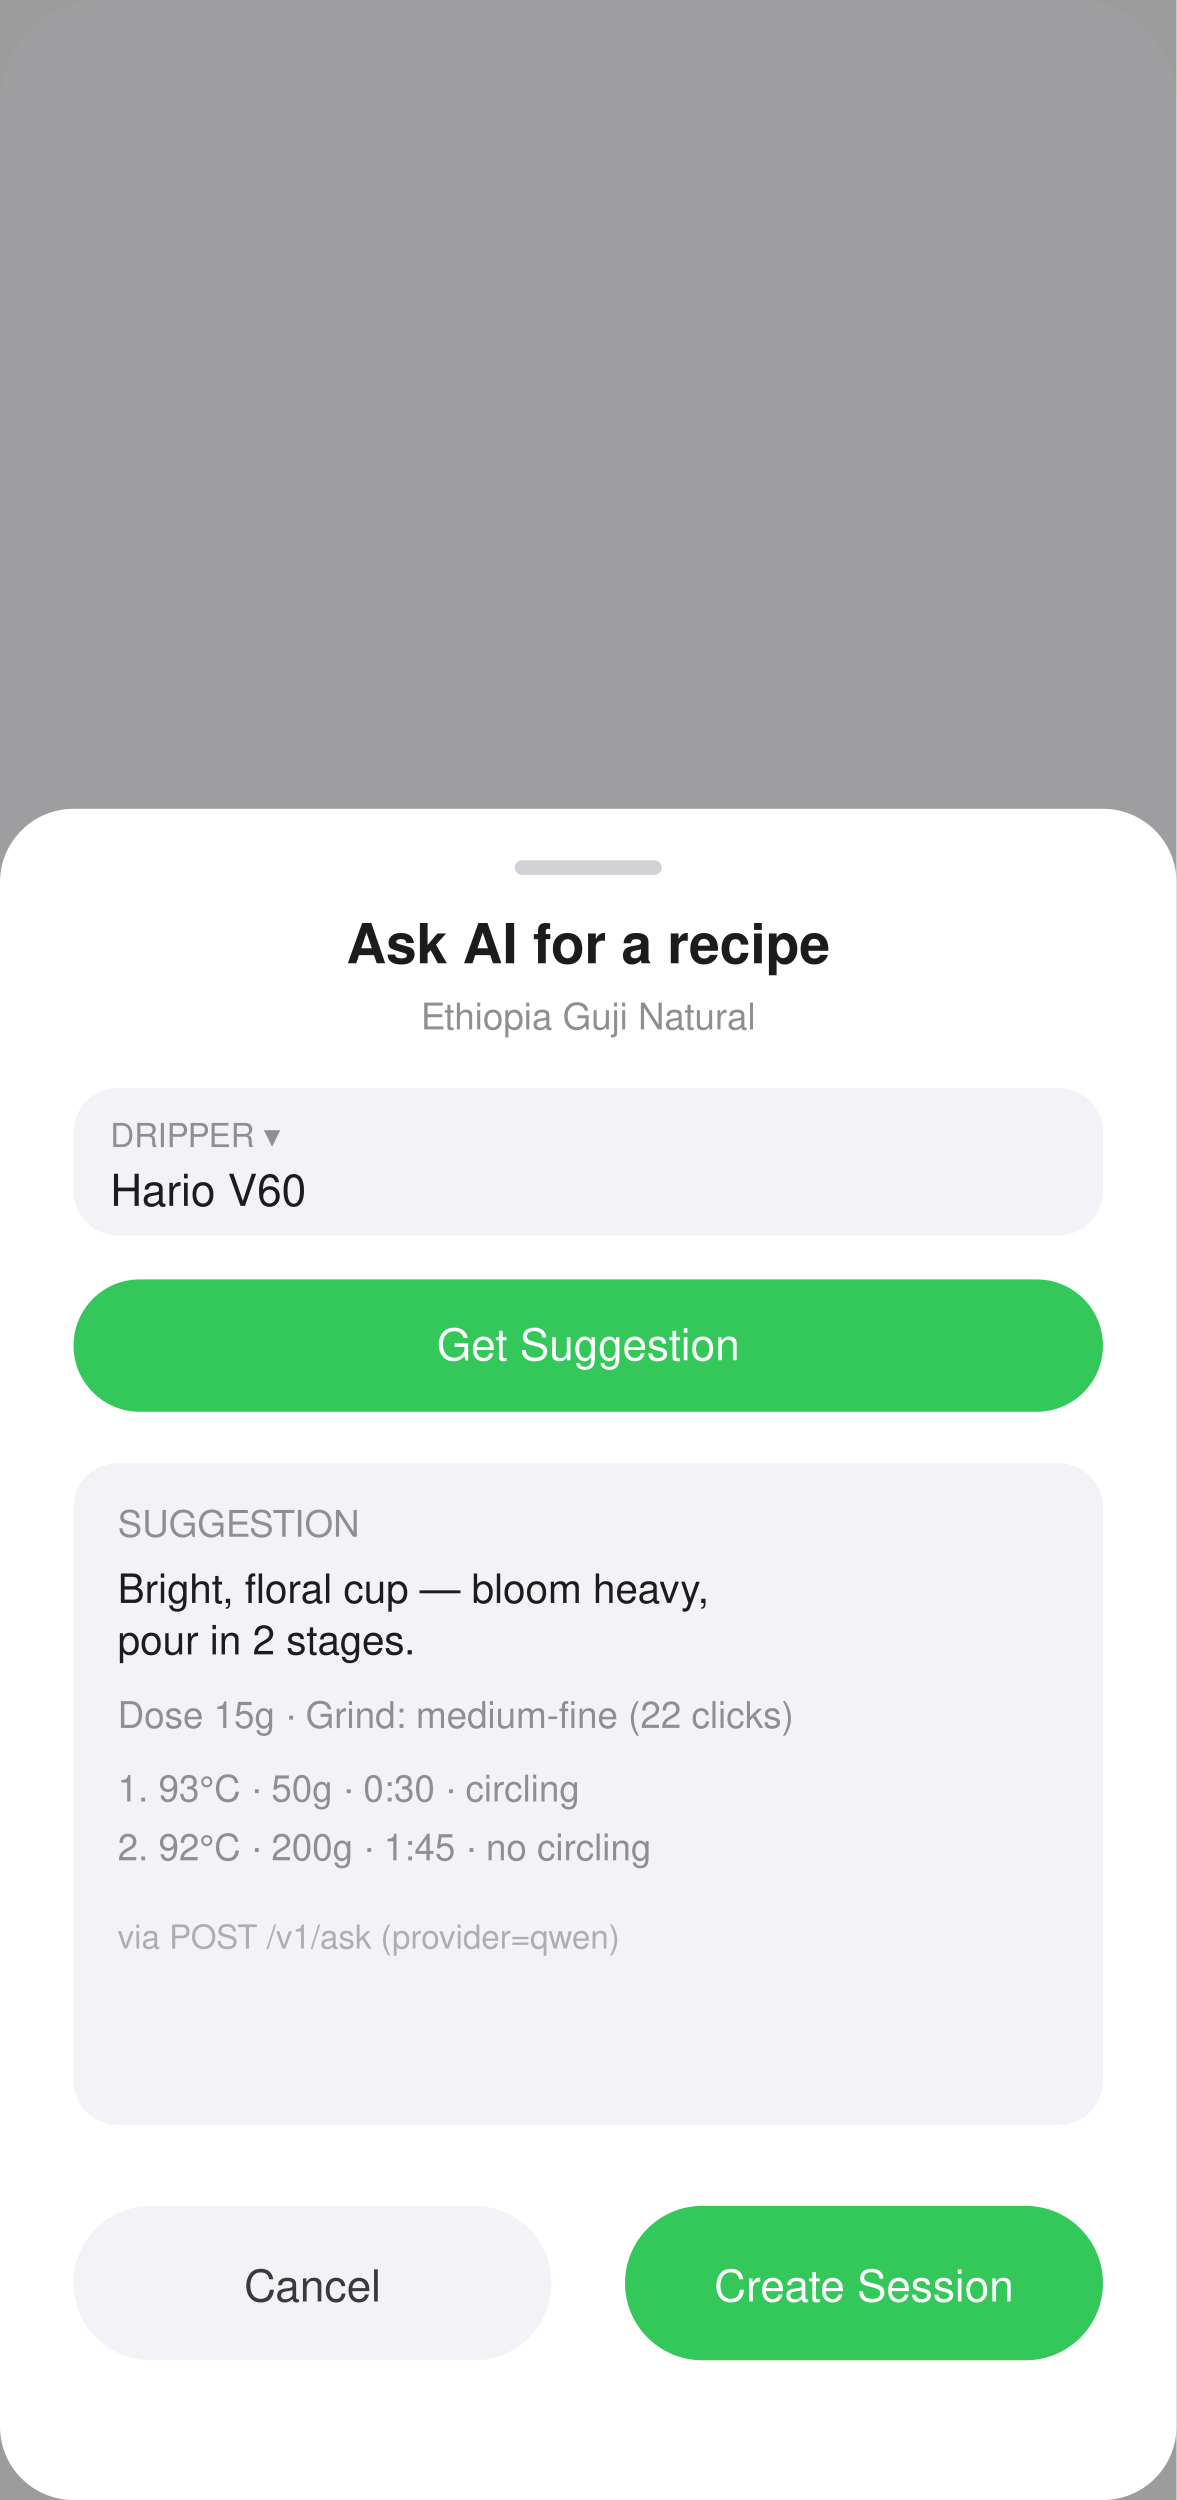
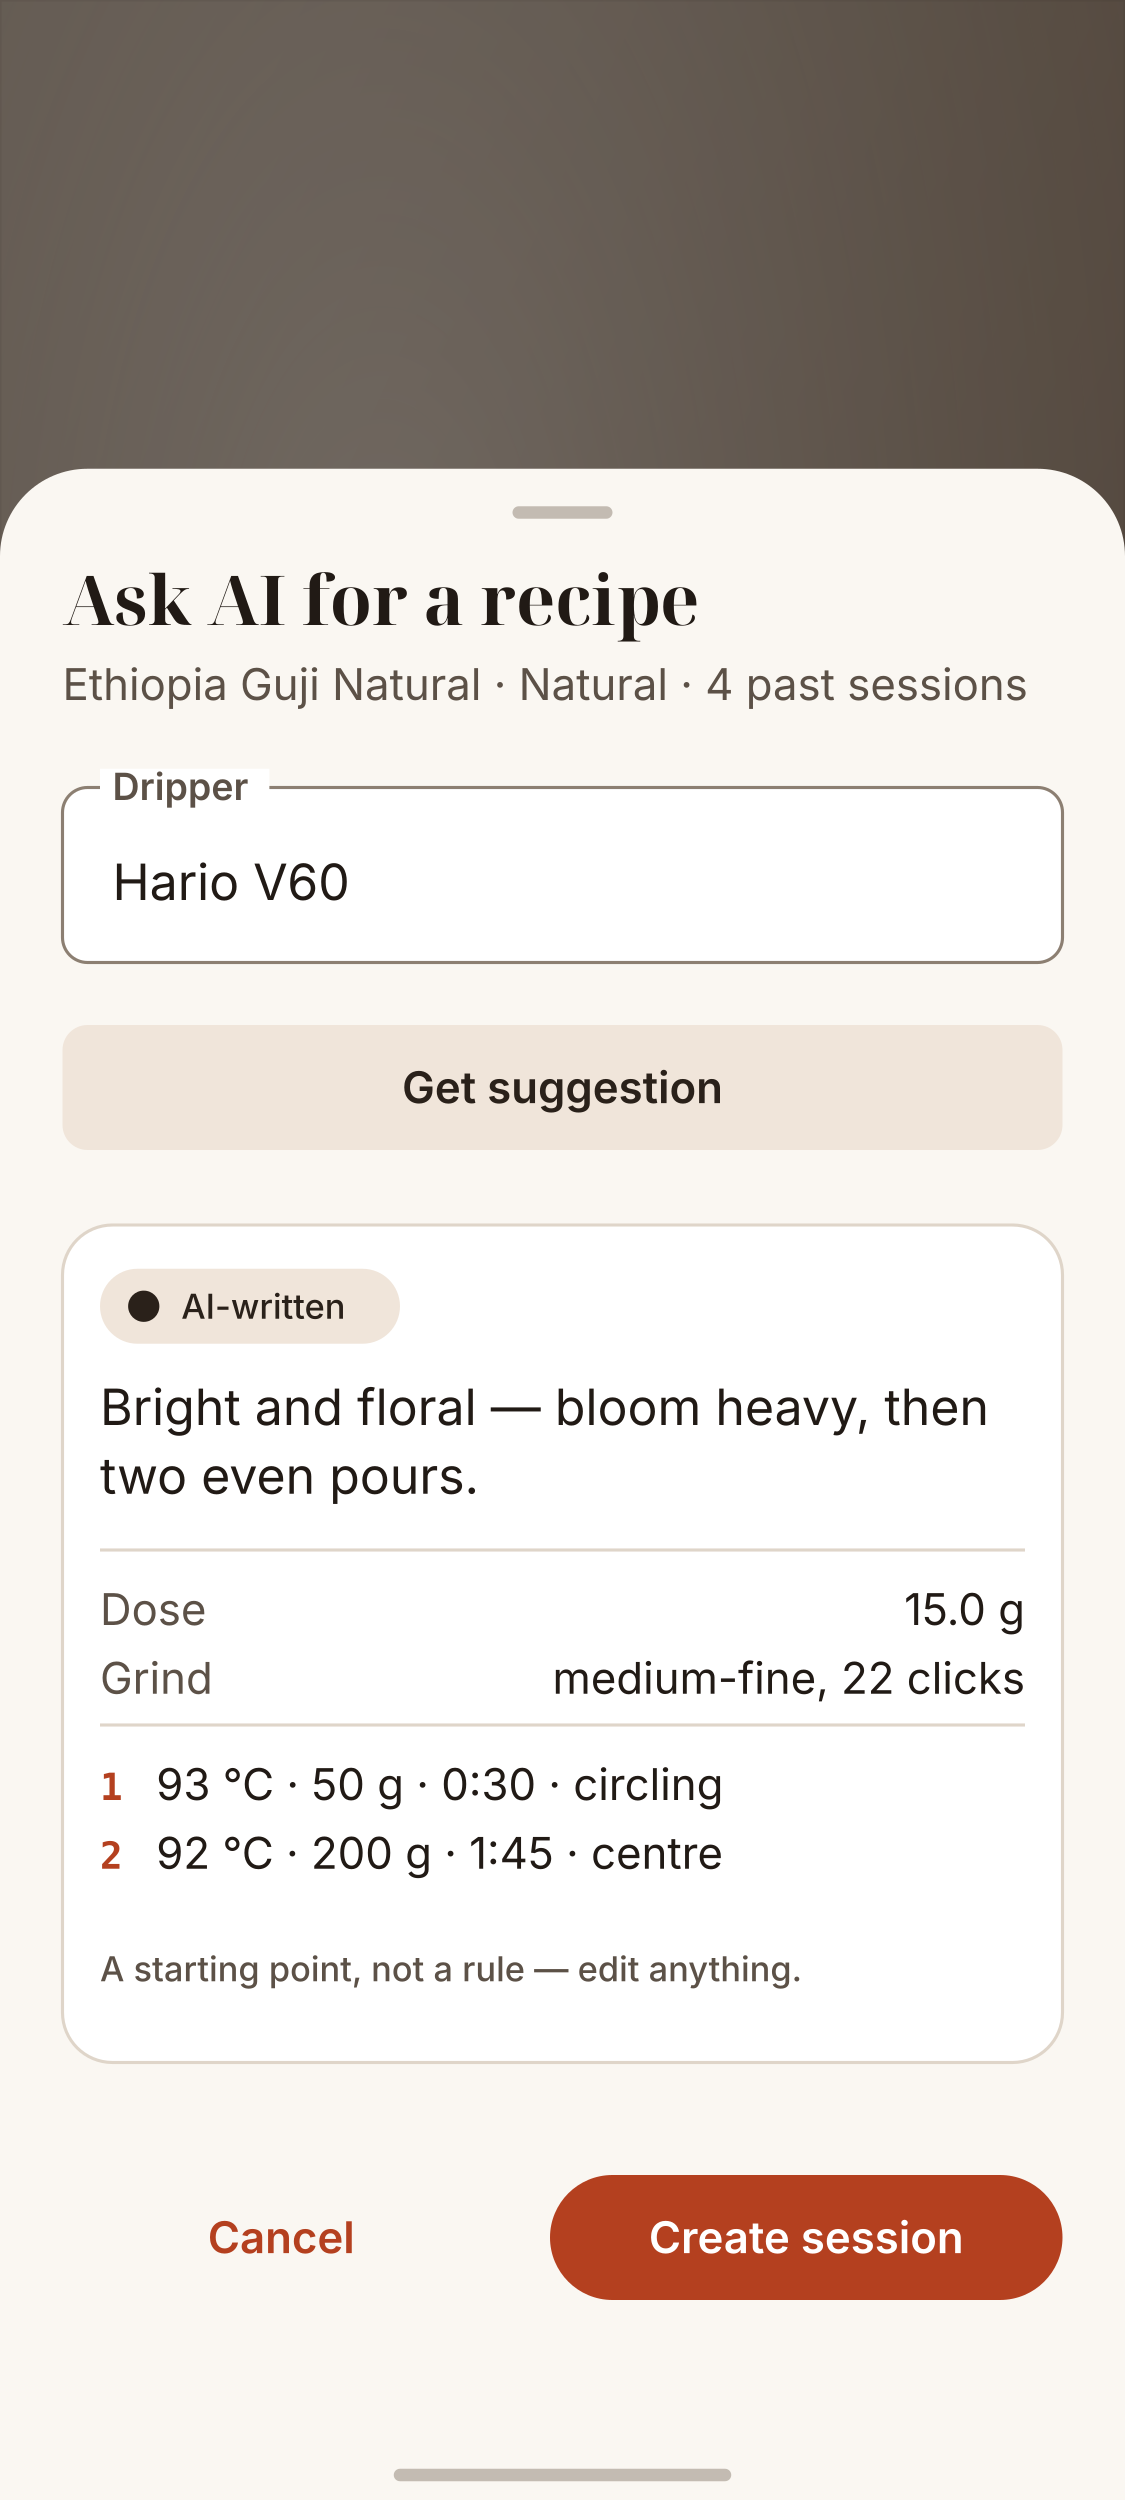
- <svg xmlns="http://www.w3.org/2000/svg" viewBox="0 0 320 680" font-family="Helvetica,Arial,sans-serif">
-   <rect width="320" height="680" rx="28" fill="#F2F2F7" />
-   <rect width="320" height="680" fill="#000000" opacity="0.35" />
-   <rect x="0" y="220" width="320" height="460" rx="20" fill="#FFFFFF" />
-   <rect x="140" y="234" width="40" height="4" rx="2" fill="#D1D1D6" />
-   <text x="160" y="262" font-size="15" font-weight="bold" text-anchor="middle" fill="#1C1C1E">Ask AI for a recipe</text>
-   <text x="160" y="280" font-size="10" text-anchor="middle" fill="#8E8E93">Ethiopia Guji Natural</text>
-   <rect x="20" y="296" width="280" height="40" rx="12" fill="#F2F2F7" />
-   <text x="30" y="312" font-size="9" fill="#8E8E93">DRIPPER ▾</text>
-   <text x="30" y="328" font-size="12" fill="#1C1C1E">Hario V60</text>
-   <rect x="20" y="348" width="280" height="36" rx="18" fill="#34C759" />
-   <text x="160" y="370" font-size="12" text-anchor="middle" fill="#FFFFFF">Get Suggestion</text>
-   <rect x="20" y="398" width="280" height="180" rx="12" fill="#F2F2F7" />
-   <text x="32" y="418" font-size="10" fill="#8E8E93">SUGGESTION</text>
-   <text x="32" y="436" font-size="11" fill="#1C1C1E">Bright, floral cup — bloom heavy,</text>
-   <text x="32" y="450" font-size="11" fill="#1C1C1E">pour in 2 stages.</text>
-   <text x="32" y="470" font-size="10" fill="#8E8E93">Dose 15g · Grind: medium-fine (22 clicks)</text>
-   <text x="32" y="490" font-size="10" fill="#8E8E93">1. 93°C · 50g · 0:30 · circling</text>
-   <text x="32" y="506" font-size="10" fill="#8E8E93">2. 92°C · 200g · 1:45 · no circling</text>
-   <text x="32" y="530" font-size="9" fill="#AEAEB2">via POST /v1/ask (provider=qwen)</text>
-   <rect x="20" y="600" width="130" height="42" rx="21" fill="#F2F2F7" />
-   <text x="85" y="626" font-size="12" text-anchor="middle" fill="#3A3A3C">Cancel</text>
-   <rect x="170" y="600" width="130" height="42" rx="21" fill="#34C759" />
-   <text x="235" y="626" font-size="12" text-anchor="middle" fill="#FFFFFF">Create Session</text>
+ <svg xmlns="http://www.w3.org/2000/svg" viewBox="0 0 360 800" width="360" height="800" font-family="Inter,'Liberation Sans','DejaVu Sans',sans-serif">
+   <defs>
+     <linearGradient id="ph1" x1="0" y1="0" x2="1" y2="1">
+       <stop offset="0" stop-color="#D8CCBE" />
+       <stop offset="1" stop-color="#A99684" />
+     </linearGradient>
+     <radialGradient id="hl2" cx="0.34" cy="0.28" r="0.75">
+       <stop offset="0" stop-color="#FFFFFF" stop-opacity="0.34" />
+       <stop offset="1" stop-color="#3B2A1C" stop-opacity="0.26" />
+     </radialGradient>
+     <clipPath id="sh3">
+       <rect x="0" y="150" width="360" height="650" />
+     </clipPath>
+   </defs>
+   <rect width="360" height="800" fill="#FAF7F2" />
+   <rect x="0" y="0" width="360" height="800" fill="url(#ph1)" />
+   <rect x="0" y="0" width="360" height="800" fill="url(#hl2)" />
+   <rect x="0" y="0" width="360" height="800" fill="none" stroke="#211A15" stroke-width="1" opacity="0.08" />
+   <rect x="0" y="0" width="360" height="800" fill="#1A120C" opacity="0.55" />
+   <rect x="0" y="150" width="360" height="678" fill="#FAF7F2" rx="28" />
+   <rect x="164.0" y="162" width="32" height="4" fill="#8C7F72" rx="2" opacity="0.5" />
+   <text x="20" y="200" font-family="Fraunces,'Noto Serif Display',Georgia,serif" font-size="22" font-weight="600" fill="#211A15">Ask AI for a recipe</text>
+   <text x="20" y="224" font-family="Inter,'Liberation Sans','DejaVu Sans',sans-serif" font-size="14" font-weight="400" fill="#5C5147">Ethiopia Guji Natural · Natural · 4 past sessions</text>
+   <rect x="20" y="252" width="320" height="56" fill="#FFFFFF" rx="8" stroke="#8C7F72" stroke-width="1" />
+   <rect x="32" y="246" width="54.2" height="12" fill="#FFFFFF" />
+   <text x="36" y="256" font-family="Inter,'Liberation Sans','DejaVu Sans',sans-serif" font-size="12" font-weight="600" fill="#5C5147">Dripper</text>
+   <text x="36" y="288" font-family="Inter,'Liberation Sans','DejaVu Sans',sans-serif" font-size="16" font-weight="400" fill="#211A15">Hario V60</text>
+   <rect x="20" y="328.0" width="320" height="40" fill="#F0E5DA" rx="8" />
+   <text x="180.0" y="353.0" font-family="Inter,'Liberation Sans','DejaVu Sans',sans-serif" font-size="14" font-weight="600" fill="#2A211A" text-anchor="middle">Get suggestion</text>
+   <rect x="20" y="392" width="320" height="268" fill="#FFFFFF" rx="16" stroke="#DFD5C9" stroke-width="1" />
+   <rect x="32" y="406" width="96" height="24" fill="#F0E5DA" rx="12" />
+   <circle cx="46" cy="418" r="5" fill="#2A211A" />
+   <text x="58" y="422" font-family="Inter,'Liberation Sans','DejaVu Sans',sans-serif" font-size="11" font-weight="500" fill="#2A211A">AI-written</text>
+   <text x="32" y="456" font-family="Inter,'Liberation Sans','DejaVu Sans',sans-serif" font-size="16" font-weight="400" fill="#211A15">Bright and floral — bloom heavy, then</text>
+   <text x="32" y="478" font-family="Inter,'Liberation Sans','DejaVu Sans',sans-serif" font-size="16" font-weight="400" fill="#211A15">two even pours.</text>
+   <line x1="32" y1="496" x2="328" y2="496" stroke="#DFD5C9" stroke-width="1" />
+   <text x="32" y="520" font-family="Inter,'Liberation Sans','DejaVu Sans',sans-serif" font-size="14" font-weight="400" fill="#5C5147">Dose</text>
+   <text x="328" y="520" font-family="Inter,'Liberation Sans','DejaVu Sans',sans-serif" font-size="14" font-weight="400" fill="#211A15" text-anchor="end">15.0 g</text>
+   <text x="32" y="542" font-family="Inter,'Liberation Sans','DejaVu Sans',sans-serif" font-size="14" font-weight="400" fill="#5C5147">Grind</text>
+   <text x="328" y="542" font-family="Inter,'Liberation Sans','DejaVu Sans',sans-serif" font-size="14" font-weight="400" fill="#211A15" text-anchor="end">medium-fine, 22 clicks</text>
+   <line x1="32" y1="552" x2="328" y2="552" stroke="#DFD5C9" stroke-width="1" />
+   <text x="32" y="576" font-family="'IBM Plex Mono','DejaVu Sans Mono',monospace" font-size="12" font-weight="600" fill="#B4401F">1</text>
+   <text x="50" y="576" font-family="Inter,'Liberation Sans','DejaVu Sans',sans-serif" font-size="14" font-weight="400" fill="#211A15">93 °C · 50 g · 0:30 · circling</text>
+   <text x="32" y="598" font-family="'IBM Plex Mono','DejaVu Sans Mono',monospace" font-size="12" font-weight="600" fill="#B4401F">2</text>
+   <text x="50" y="598" font-family="Inter,'Liberation Sans','DejaVu Sans',sans-serif" font-size="14" font-weight="400" fill="#211A15">92 °C · 200 g · 1:45 · centre</text>
+   <text x="32" y="634" font-family="Inter,'Liberation Sans','DejaVu Sans',sans-serif" font-size="11" font-weight="500" fill="#5C5147">A starting point, not a rule — edit anything.</text>
+   <text x="90.0" y="721.0" font-family="Inter,'Liberation Sans','DejaVu Sans',sans-serif" font-size="14" font-weight="600" fill="#B4401F" text-anchor="middle">Cancel</text>
+   <rect x="176" y="696.0" width="164" height="40" fill="#B4401F" rx="20.0" />
+   <text x="258.0" y="721.0" font-family="Inter,'Liberation Sans','DejaVu Sans',sans-serif" font-size="14" font-weight="600" fill="#FFFFFF" text-anchor="middle">Create session</text>
+   <rect x="126.0" y="790" width="108" height="4" fill="#8C7F72" rx="2" opacity="0.5" />
</svg>
